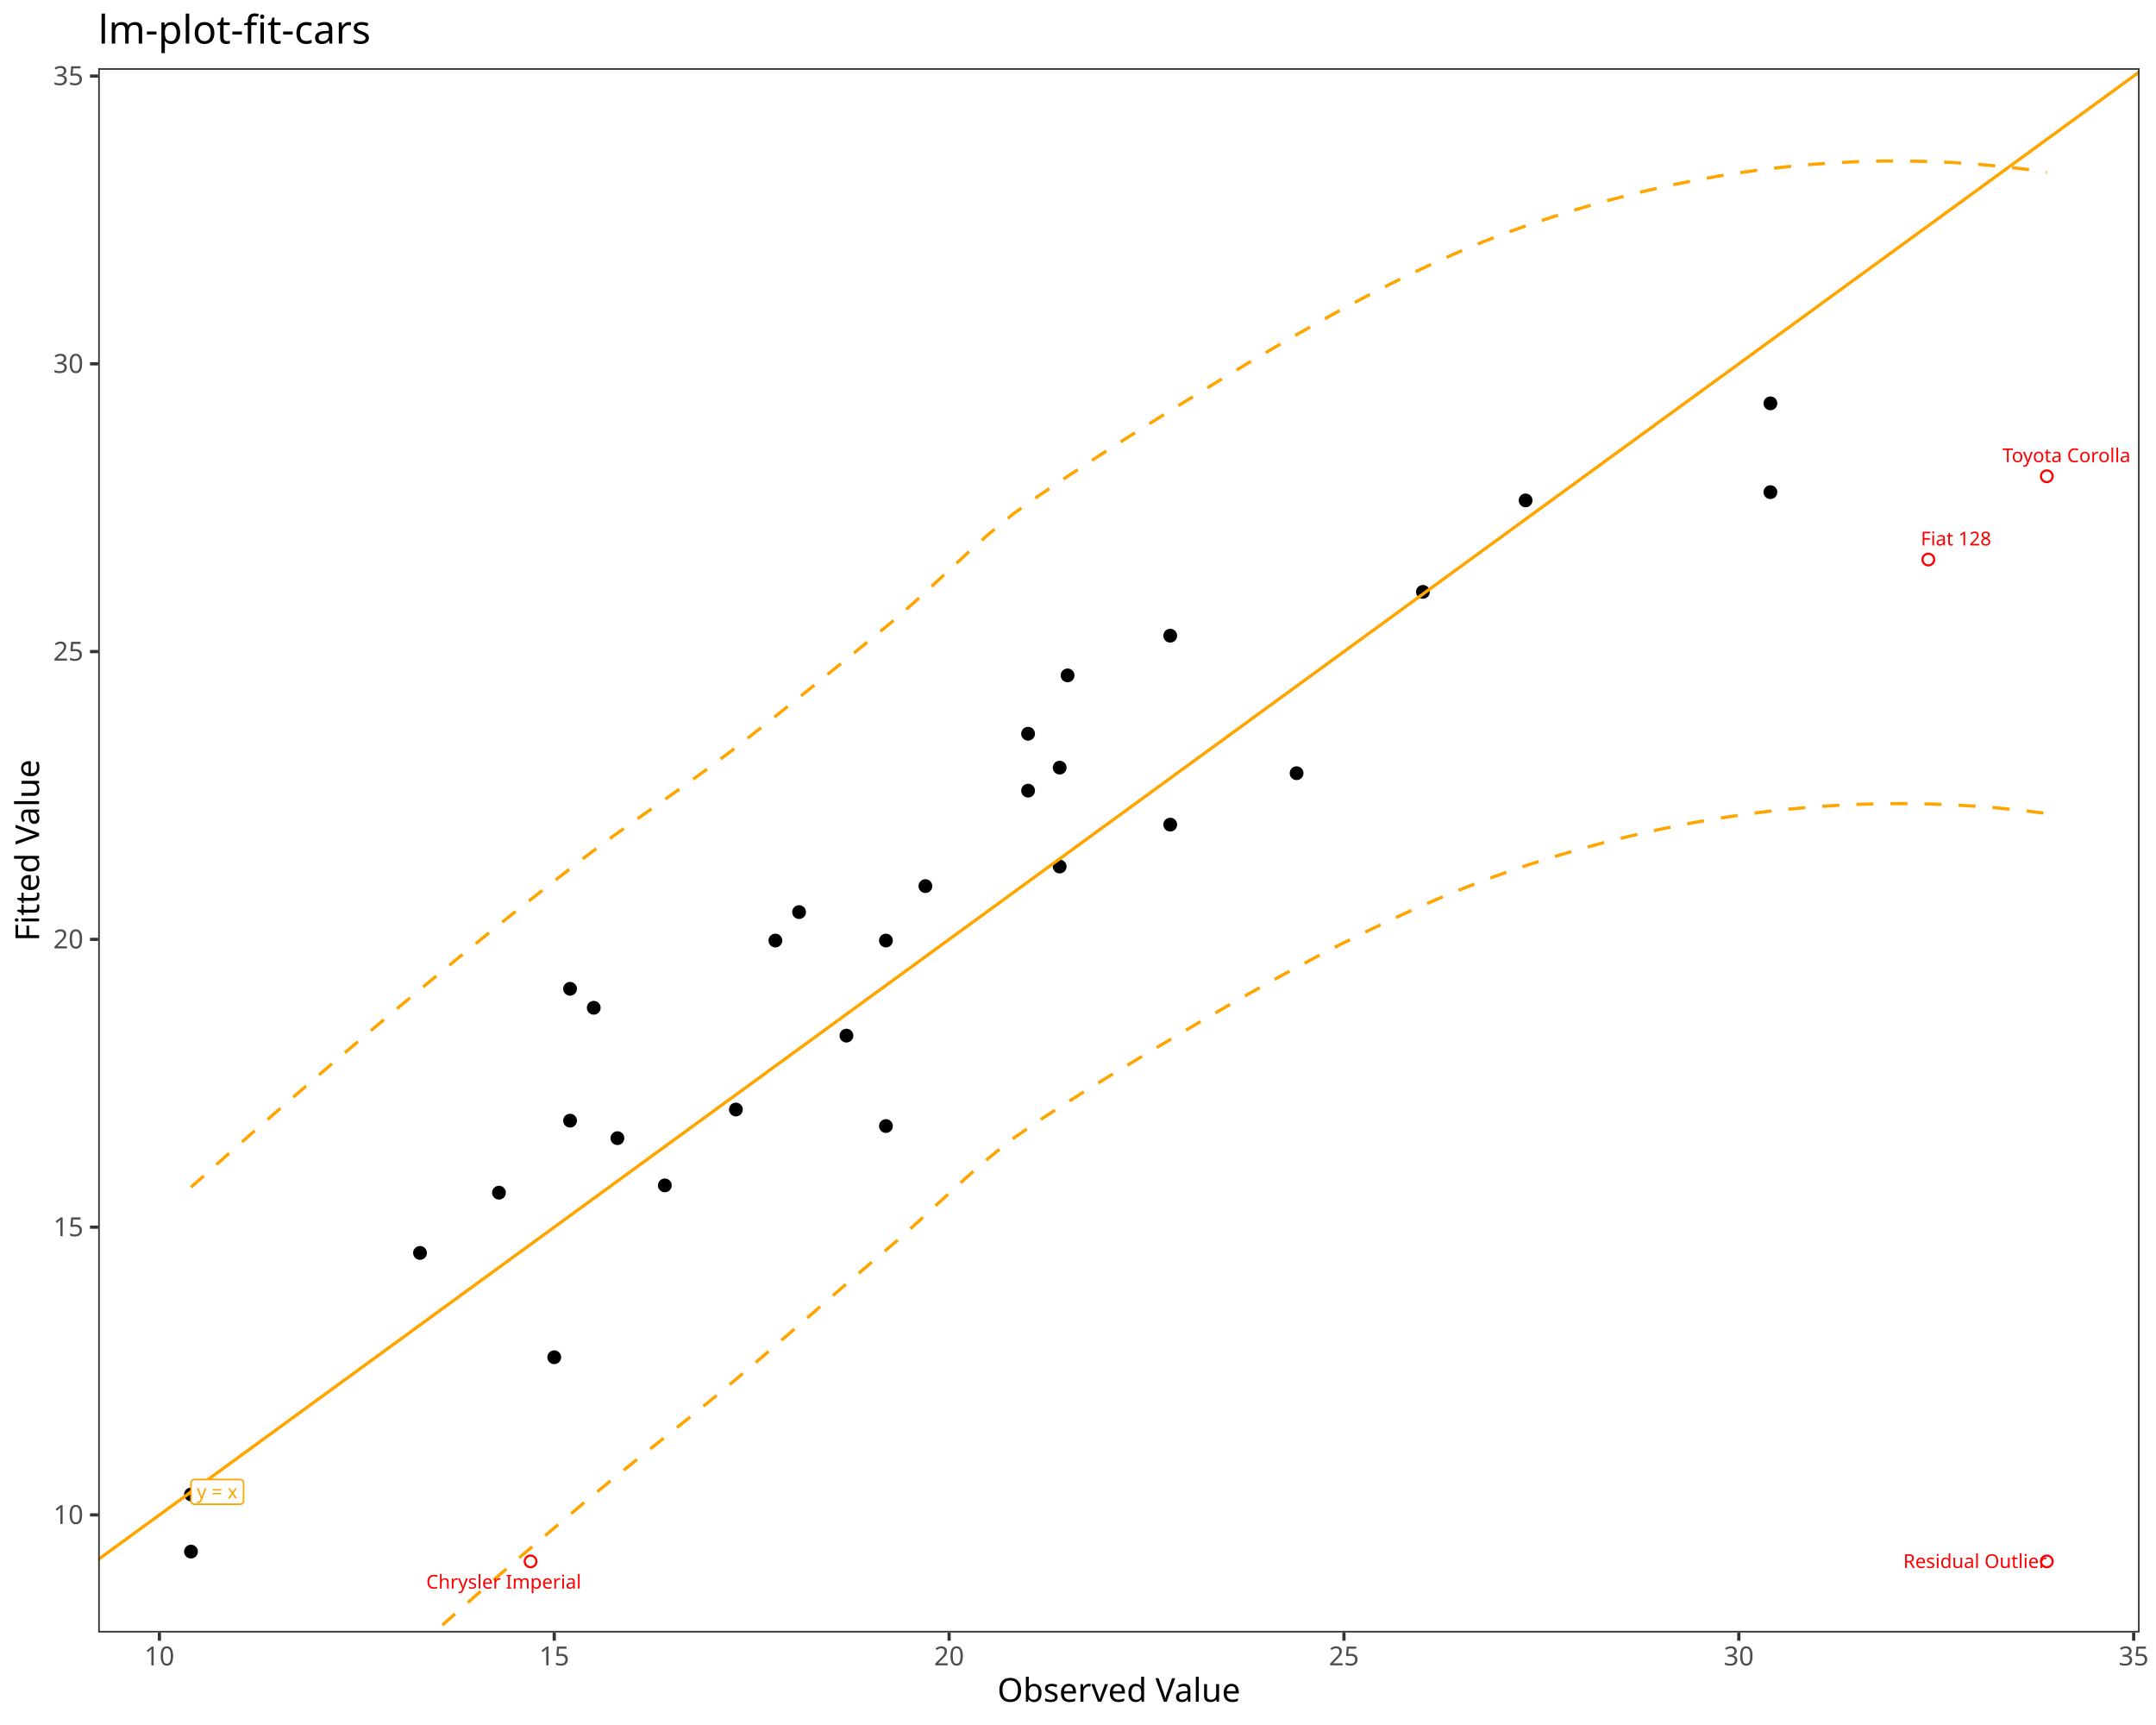
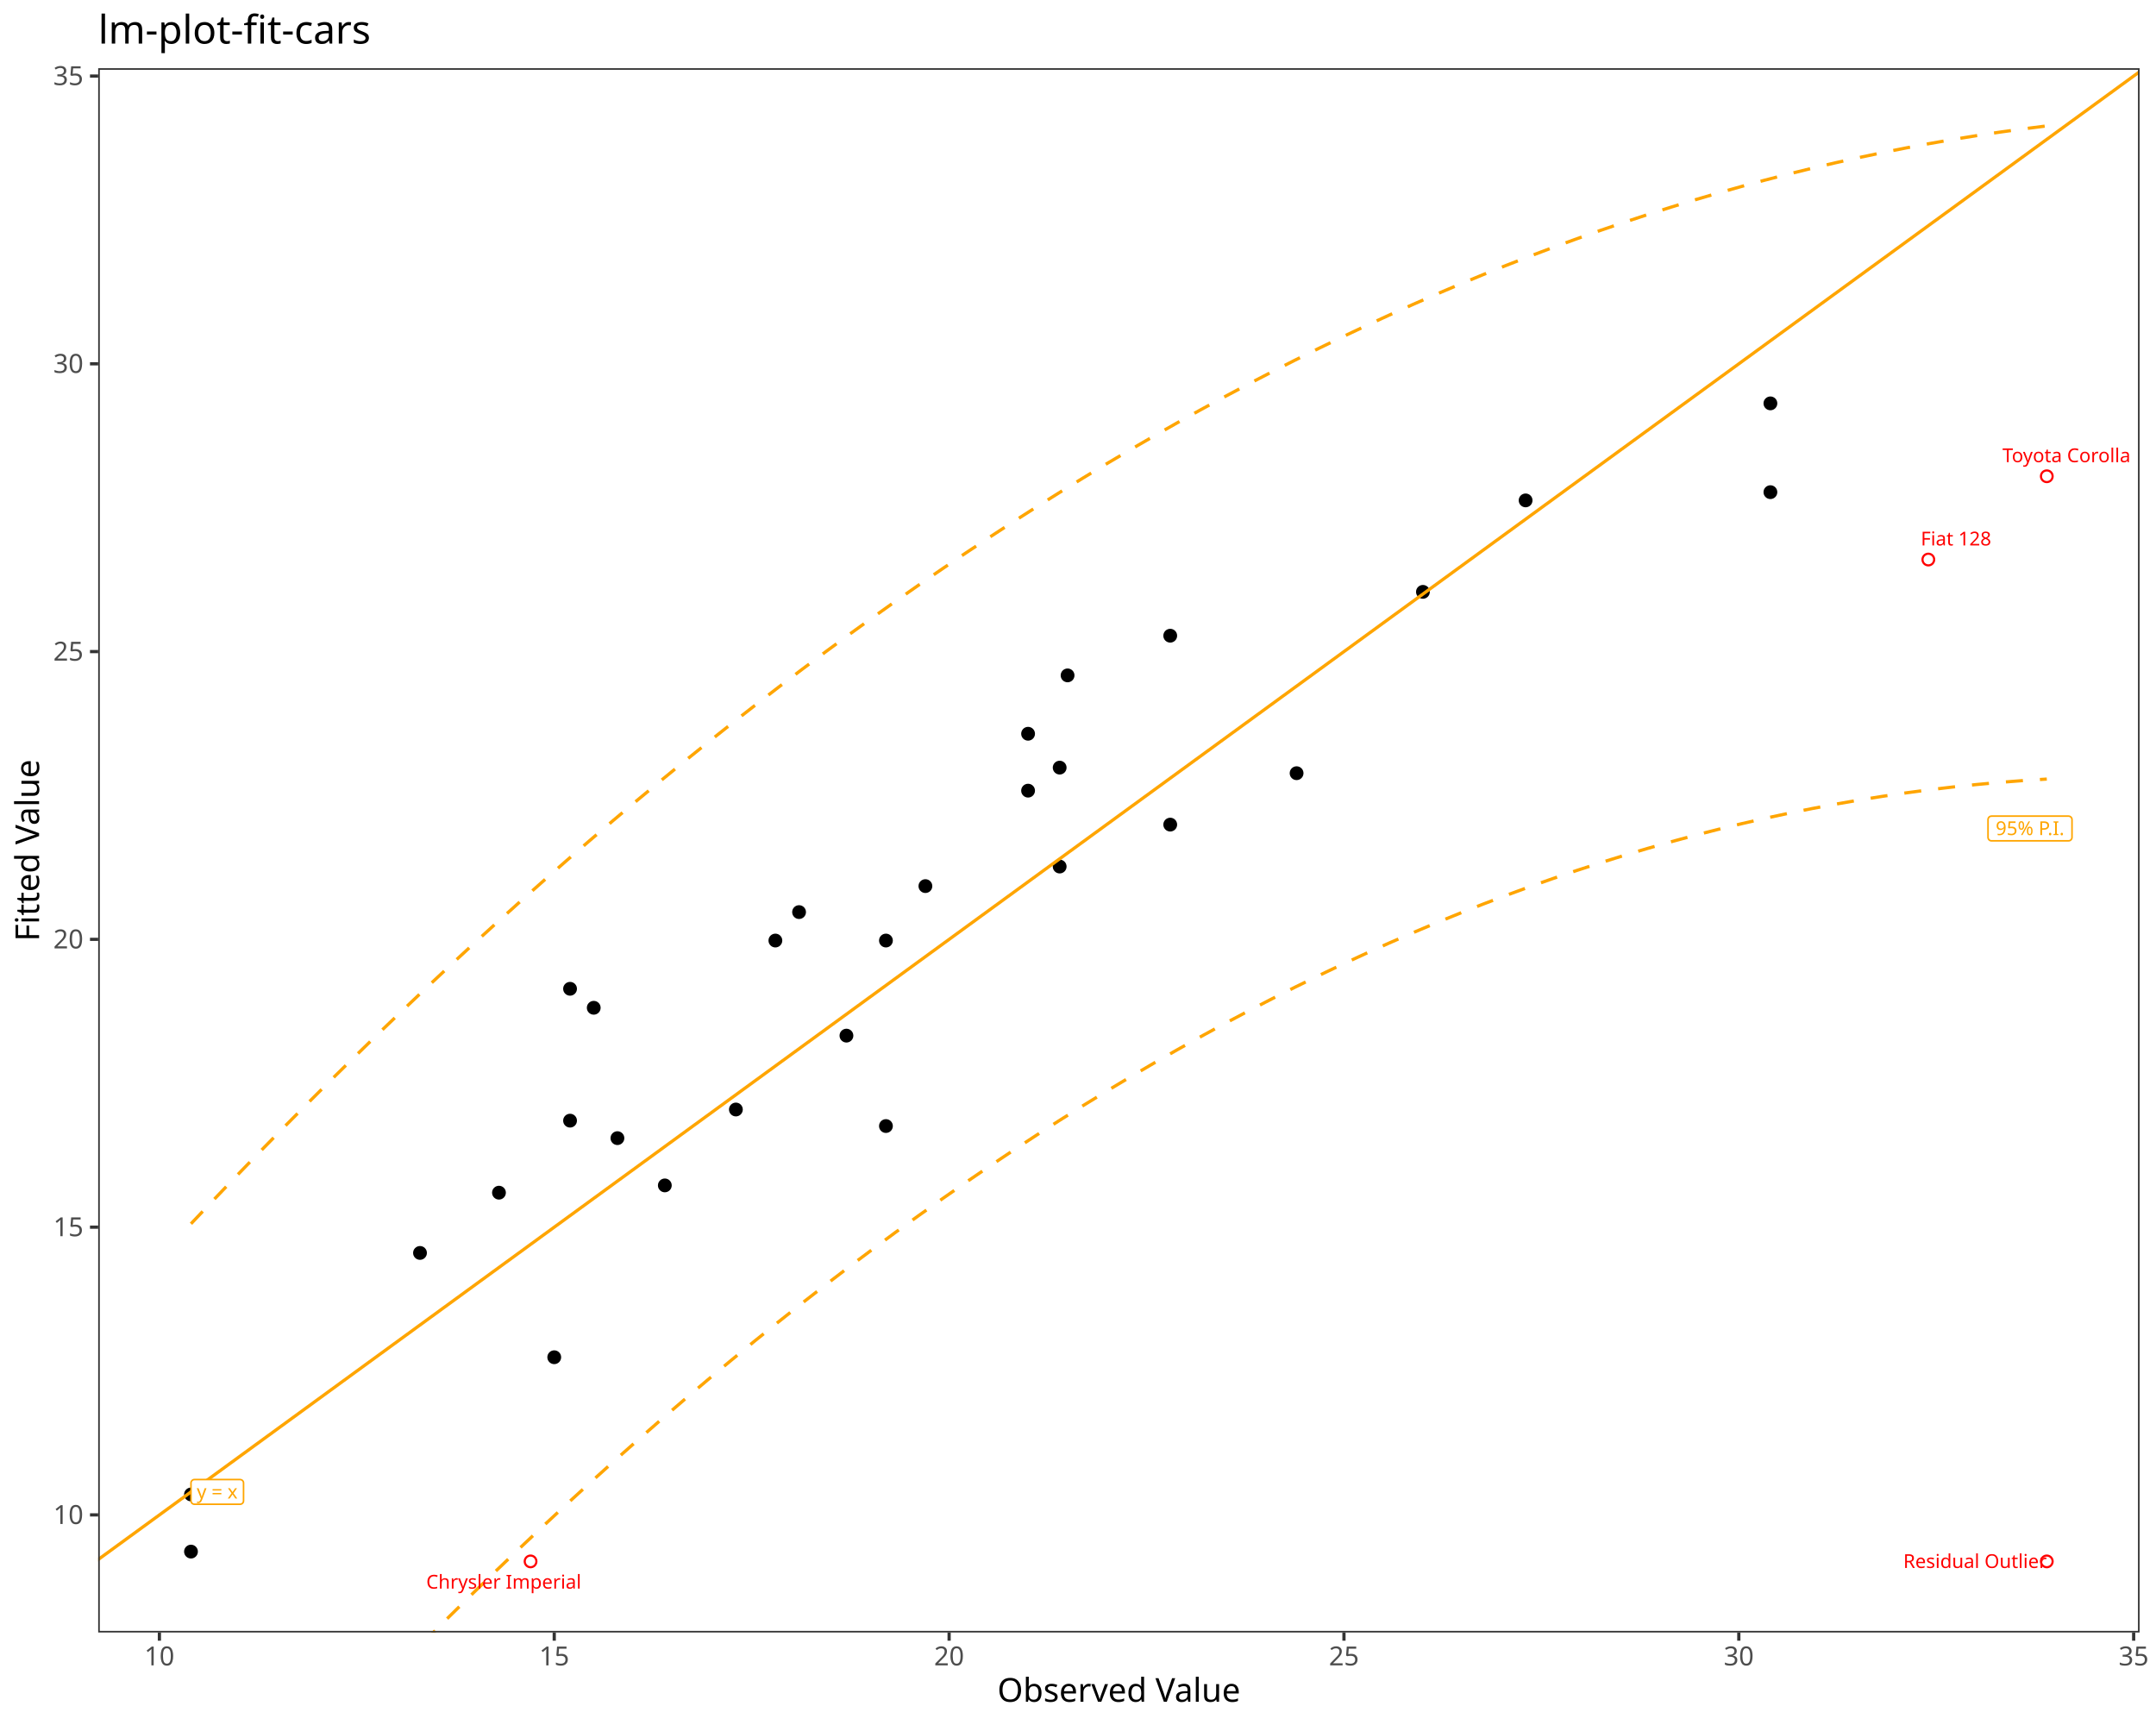
<svg xmlns="http://www.w3.org/2000/svg" class="svglite" data-engine-version="2.0" width="720.00pt" height="576.00pt" viewBox="0 0 720.00 576.00">
  <defs>
    <style type="text/css">
    .svglite line, .svglite polyline, .svglite polygon, .svglite path, .svglite rect, .svglite circle {
      fill: none;
      stroke: #000000;
      stroke-linecap: round;
      stroke-linejoin: round;
      stroke-miterlimit: 10.00;
    }
  </style>
  </defs>
  <rect width="100%" height="100%" style="stroke: none; fill: #FFFFFF;" />
  <defs>
    <clipPath id="cpMC4wMHw3MjAuMDB8MC4wMHw1NzYuMDA=">
      <rect x="0.00" y="0.00" width="720.00" height="576.00" />
    </clipPath>
  </defs>
  <g clip-path="url(#cpMC4wMHw3MjAuMDB8MC4wMHw1NzYuMDA=)">
    <rect x="0.00" y="0.00" width="720.00" height="576.00" style="stroke-width: 1.07; stroke: #FFFFFF; fill: #FFFFFF;" />
  </g>
  <defs>
    <clipPath id="cpMzIuNzl8NzE0LjUyfDIyLjc4fDU0NS4xMQ==">
      <rect x="32.79" y="22.78" width="681.73" height="522.33" />
    </clipPath>
  </defs>
  <g clip-path="url(#cpMzIuNzl8NzE0LjUyfDIyLjc4fDU0NS4xMQ==)">
    <rect x="32.79" y="22.78" width="681.73" height="522.33" style="stroke-width: 1.07; stroke: none; fill: #FFFFFF;" />
    <circle cx="343.33" cy="245.01" r="1.95" style="stroke-width: 0.71; fill: #000000;" />
    <circle cx="343.33" cy="264.01" r="1.95" style="stroke-width: 0.71; fill: #000000;" />
    <circle cx="390.80" cy="212.27" r="1.95" style="stroke-width: 0.71; fill: #000000;" />
    <circle cx="353.88" cy="289.35" r="1.95" style="stroke-width: 0.71; fill: #000000;" />
    <circle cx="282.67" cy="345.81" r="1.95" style="stroke-width: 0.71; fill: #000000;" />
    <circle cx="266.85" cy="304.56" r="1.95" style="stroke-width: 0.71; fill: #000000;" />
    <circle cx="166.63" cy="398.25" r="1.95" style="stroke-width: 0.71; fill: #000000;" />
    <circle cx="433.00" cy="258.18" r="1.95" style="stroke-width: 0.71; fill: #000000;" />
    <circle cx="390.80" cy="275.35" r="1.95" style="stroke-width: 0.71; fill: #000000;" />
    <circle cx="295.86" cy="314.06" r="1.95" style="stroke-width: 0.71; fill: #000000;" />
    <circle cx="258.94" cy="314.06" r="1.95" style="stroke-width: 0.71; fill: #000000;" />
    <circle cx="222.02" cy="395.82" r="1.95" style="stroke-width: 0.71; fill: #000000;" />
    <circle cx="245.75" cy="370.48" r="1.95" style="stroke-width: 0.71; fill: #000000;" />
    <circle cx="190.37" cy="374.20" r="1.95" style="stroke-width: 0.71; fill: #000000;" />
    <circle cx="63.78" cy="499.02" r="1.95" style="stroke-width: 0.71; fill: #000000;" />
    <circle cx="63.78" cy="518.10" r="1.95" style="stroke-width: 0.71; fill: #000000;" />
    <circle cx="177.18" cy="521.37" r="1.95" style="stroke-width: 0.71; stroke: #FF0000;" />
    <circle cx="643.97" cy="186.84" r="1.95" style="stroke-width: 0.71; stroke: #FF0000;" />
    <circle cx="591.23" cy="134.69" r="1.95" style="stroke-width: 0.71; fill: #000000;" />
    <circle cx="683.53" cy="159.03" r="1.95" style="stroke-width: 0.71; stroke: #FF0000;" />
    <circle cx="356.52" cy="225.52" r="1.95" style="stroke-width: 0.71; fill: #000000;" />
    <circle cx="198.28" cy="336.51" r="1.95" style="stroke-width: 0.71; fill: #000000;" />
    <circle cx="190.37" cy="330.17" r="1.95" style="stroke-width: 0.71; fill: #000000;" />
    <circle cx="140.26" cy="418.37" r="1.95" style="stroke-width: 0.71; fill: #000000;" />
    <circle cx="295.86" cy="376.00" r="1.95" style="stroke-width: 0.71; fill: #000000;" />
    <circle cx="509.48" cy="167.09" r="1.95" style="stroke-width: 0.71; fill: #000000;" />
    <circle cx="475.19" cy="197.63" r="1.95" style="stroke-width: 0.71; fill: #000000;" />
    <circle cx="591.23" cy="164.34" r="1.95" style="stroke-width: 0.71; fill: #000000;" />
    <circle cx="206.19" cy="380.04" r="1.95" style="stroke-width: 0.71; fill: #000000;" />
    <circle cx="309.04" cy="295.88" r="1.95" style="stroke-width: 0.71; fill: #000000;" />
    <circle cx="185.09" cy="453.20" r="1.95" style="stroke-width: 0.71; fill: #000000;" />
    <circle cx="353.88" cy="256.32" r="1.95" style="stroke-width: 0.71; fill: #000000;" />
    <line x1="-648.93" y1="1017.55" x2="1396.25" y2="-472.86" style="stroke-width: 1.07; stroke: #FFA500; stroke-linecap: butt;" />
    <polygon points="64.93,502.29 80.18,502.29 80.13,502.29 80.31,502.28 80.50,502.24 80.67,502.18 80.83,502.08 80.97,501.97 81.10,501.83 81.20,501.67 81.27,501.50 81.31,501.32 81.33,501.13 81.33,501.13 81.33,495.19 81.33,495.19 81.31,495.01 81.27,494.83 81.20,494.66 81.10,494.50 80.97,494.36 80.83,494.24 80.67,494.15 80.50,494.09 80.31,494.05 80.18,494.04 64.93,494.04 65.07,494.05 64.89,494.04 64.70,494.06 64.52,494.11 64.36,494.19 64.20,494.30 64.07,494.43 63.96,494.58 63.87,494.74 63.81,494.92 63.78,495.10 63.78,495.19 63.78,501.13 63.78,501.04 63.78,501.23 63.81,501.41 63.87,501.59 63.96,501.75 64.07,501.90 64.20,502.03 64.36,502.13 64.52,502.21 64.70,502.26 64.89,502.29 " style="stroke-width: 0.53; stroke: #FFA500; fill: #FFFFFF;" />
    <text x="65.70" y="500.37" style="font-size: 6.40px; fill: #FFA500; font-family: sans;" textLength="13.71px" lengthAdjust="spacingAndGlyphs">y = x</text>
    <circle cx="683.53" cy="521.37" r="1.95" style="stroke-width: 0.71; stroke: #FF0000;" />
    <text x="683.53" y="523.57" text-anchor="end" style="font-size: 6.40px; fill: #FF0000; font-family: sans;" textLength="50.88px" lengthAdjust="spacingAndGlyphs">Residual Outlier   </text>
-     <polyline points="63.78,396.44 71.63,389.44 79.47,382.49 87.32,375.59 95.16,368.75 103.01,361.96 110.85,355.21 118.70,348.53 126.54,341.89 134.39,335.30 142.23,328.77 150.08,322.29 157.92,315.86 165.77,309.48 173.61,303.21 181.46,297.05 189.30,290.90 197.15,284.84 204.99,279.05 212.84,273.43 220.68,267.89 228.53,262.33 236.37,256.65 244.22,250.75 252.06,244.63 259.91,238.42 267.75,232.15 275.60,225.83 283.44,219.46 291.29,213.07 299.13,206.61 306.97,199.65 314.82,192.37 322.66,185.07 330.51,178.05 338.35,171.62 346.20,166.01 354.04,160.71 361.89,155.52 369.73,150.43 377.58,145.43 385.42,140.49 393.27,135.62 401.11,130.78 408.96,125.99 416.80,121.26 424.65,116.61 432.49,112.05 440.34,107.60 448.18,103.27 456.03,99.09 463.87,95.05 471.72,91.19 479.56,87.51 487.41,84.03 495.25,80.76 503.10,77.73 510.94,74.93 518.79,72.34 526.63,69.90 534.48,67.64 542.32,65.54 550.17,63.61 558.01,61.84 565.86,60.25 573.70,58.83 581.55,57.59 589.39,56.51 597.24,55.61 605.08,54.89 612.93,54.34 620.77,53.97 628.62,53.77 636.46,53.76 644.31,53.93 652.15,54.27 660.00,54.80 667.84,55.51 675.69,56.41 683.53,57.49 " style="stroke-width: 1.07; stroke: #FFA500; stroke-dasharray: 5.69,5.69; stroke-linecap: butt;" />
-     <polyline points="63.78,619.48 71.63,612.10 79.47,604.76 87.32,597.46 95.16,590.20 103.01,582.98 110.85,575.80 118.70,568.66 126.54,561.56 134.39,554.51 142.23,547.51 150.08,540.55 157.92,533.63 165.77,526.76 173.61,519.98 181.46,513.29 189.30,506.62 197.15,500.00 204.99,493.57 212.84,487.25 220.68,480.99 228.53,474.72 236.37,468.37 244.22,461.88 252.06,455.22 259.91,448.46 267.75,441.64 275.60,434.82 283.44,428.02 291.29,421.31 299.13,414.65 306.97,407.65 314.82,400.42 322.66,393.25 330.51,386.40 338.35,380.14 346.20,374.69 354.04,369.58 361.89,364.62 369.73,359.78 377.58,355.02 385.42,350.32 393.27,345.64 401.11,341.01 408.96,336.45 416.80,331.97 424.65,327.58 432.49,323.30 440.34,319.13 448.18,315.09 456.03,311.19 463.87,307.43 471.72,303.83 479.56,300.40 487.41,297.15 495.25,294.09 503.10,291.23 510.94,288.59 518.79,286.12 526.63,283.81 534.48,281.65 542.32,279.66 550.17,277.82 558.01,276.15 565.86,274.63 573.70,273.28 581.55,272.09 589.39,271.06 597.24,270.19 605.08,269.49 612.93,268.95 620.77,268.58 628.62,268.37 636.46,268.33 644.31,268.46 652.15,268.76 660.00,269.22 667.84,269.85 675.69,270.65 683.53,271.63 " style="stroke-width: 1.07; stroke: #FFA500; stroke-dasharray: 5.69,5.69; stroke-linecap: butt;" />
+     <polyline points="63.78,408.63 71.63,400.35 79.47,392.15 87.32,384.05 95.16,376.05 103.01,368.14 110.85,360.32 118.70,352.60 126.54,344.96 134.39,337.43 142.23,329.98 150.08,322.63 157.92,315.37 165.77,308.21 173.61,301.14 181.46,294.16 189.30,287.28 197.15,280.49 204.99,273.79 212.84,267.19 220.68,260.68 228.53,254.26 236.37,247.94 244.22,241.71 252.06,235.58 259.91,229.53 267.75,223.58 275.60,217.73 283.44,211.97 291.29,206.30 299.13,200.72 306.97,195.24 314.82,189.85 322.66,184.56 330.51,179.36 338.35,174.25 346.20,169.24 354.04,164.32 361.89,159.49 369.73,154.75 377.58,150.11 385.42,145.57 393.27,141.11 401.11,136.75 408.96,132.49 416.80,128.31 424.65,124.23 432.49,120.25 440.34,116.36 448.18,112.56 456.03,108.85 463.87,105.24 471.72,101.72 479.56,98.29 487.41,94.96 495.25,91.72 503.10,88.58 510.94,85.53 518.79,82.57 526.63,79.71 534.48,76.93 542.32,74.26 550.17,71.67 558.01,69.18 565.86,66.78 573.70,64.48 581.55,62.27 589.39,60.15 597.24,58.13 605.08,56.20 612.93,54.36 620.77,52.62 628.62,50.97 636.46,49.41 644.31,47.95 652.15,46.58 660.00,45.31 667.84,44.12 675.69,43.04 683.53,42.04 " style="stroke-width: 1.07; stroke: #FFA500; stroke-dasharray: 5.69,5.69; stroke-linecap: butt;" />
+     <polyline points="63.78,631.83 71.63,622.92 79.47,614.12 87.32,605.42 95.16,596.84 103.01,588.36 110.85,579.99 118.70,571.73 126.54,563.57 134.39,555.52 142.23,547.59 150.08,539.75 157.92,532.03 165.77,524.41 173.61,516.91 181.46,509.51 189.30,502.21 197.15,495.03 204.99,487.95 212.84,480.99 220.68,474.12 228.53,467.37 236.37,460.73 244.22,454.19 252.06,447.76 259.91,441.44 267.75,435.22 275.60,429.12 283.44,423.12 291.29,417.23 299.13,411.44 306.97,405.77 314.82,400.20 322.66,394.74 330.51,389.39 338.35,384.15 346.20,379.01 354.04,373.98 361.89,369.06 369.73,364.25 377.58,359.54 385.42,354.95 393.27,350.46 401.11,346.08 408.96,341.80 416.80,337.64 424.65,333.58 432.49,329.63 440.34,325.79 448.18,322.05 456.03,318.43 463.87,314.91 471.72,311.50 479.56,308.19 487.41,305.00 495.25,301.91 503.10,298.93 510.94,296.06 518.79,293.29 526.63,290.64 534.48,288.09 542.32,285.65 550.17,283.31 558.01,281.09 565.86,278.97 573.70,276.96 581.55,275.06 589.39,273.26 597.24,271.58 605.08,270.00 612.93,268.53 620.77,267.17 628.62,265.91 636.46,264.76 644.31,263.72 652.15,262.79 660.00,261.97 667.84,261.25 675.69,260.64 683.53,260.14 " style="stroke-width: 1.07; stroke: #FFA500; stroke-dasharray: 5.69,5.69; stroke-linecap: butt;" />
+     <polygon points="665.06,280.76 690.79,280.76 690.75,280.76 690.93,280.75 691.11,280.72 691.29,280.65 691.45,280.56 691.59,280.44 691.71,280.30 691.81,280.14 691.89,279.97 691.93,279.79 691.95,279.61 691.95,279.61 691.95,273.67 691.95,273.67 691.93,273.48 691.89,273.30 691.81,273.13 691.71,272.97 691.59,272.84 691.45,272.72 691.29,272.63 691.11,272.56 690.93,272.52 690.79,272.51 665.06,272.51 665.20,272.52 665.01,272.52 664.83,272.54 664.65,272.59 664.48,272.67 664.33,272.77 664.19,272.90 664.08,273.05 664.00,273.22 663.94,273.39 663.91,273.57 663.90,273.67 663.90,279.61 663.91,279.52 663.91,279.70 663.94,279.88 664.00,280.06 664.08,280.22 664.19,280.37 664.33,280.50 664.48,280.61 664.65,280.69 664.83,280.74 665.01,280.76 " style="stroke-width: 0.53; stroke: #FFA500; fill: #FFFFFF;" />
+     <text x="677.92" y="278.84" text-anchor="middle" style="font-size: 6.40px; fill: #FFA500; font-family: sans;" textLength="24.20px" lengthAdjust="spacingAndGlyphs">95% P.I.</text>
    <text x="168.23" y="530.46" text-anchor="middle" style="font-size: 6.40px; fill: #FF0000; font-family: sans;" textLength="48.39px" lengthAdjust="spacingAndGlyphs">Chrysler Imperial</text>
    <text x="653.21" y="182.13" text-anchor="middle" style="font-size: 6.40px; fill: #FF0000; font-family: sans;" textLength="23.13px" lengthAdjust="spacingAndGlyphs">Fiat 128</text>
    <text x="690.10" y="154.33" text-anchor="middle" style="font-size: 6.40px; fill: #FF0000; font-family: sans;" textLength="41.63px" lengthAdjust="spacingAndGlyphs">Toyota Corolla</text>
    <rect x="32.79" y="22.78" width="681.73" height="522.33" style="stroke-width: 1.07; stroke: #333333;" />
  </g>
  <g clip-path="url(#cpMC4wMHw3MjAuMDB8MC4wMHw1NzYuMDA=)">
    <text x="27.86" y="508.88" text-anchor="end" style="font-size: 8.80px; fill: #4D4D4D; font-family: sans;" textLength="9.79px" lengthAdjust="spacingAndGlyphs">10</text>
    <text x="27.86" y="412.79" text-anchor="end" style="font-size: 8.80px; fill: #4D4D4D; font-family: sans;" textLength="9.79px" lengthAdjust="spacingAndGlyphs">15</text>
    <text x="27.86" y="316.69" text-anchor="end" style="font-size: 8.80px; fill: #4D4D4D; font-family: sans;" textLength="9.79px" lengthAdjust="spacingAndGlyphs">20</text>
    <text x="27.86" y="220.60" text-anchor="end" style="font-size: 8.80px; fill: #4D4D4D; font-family: sans;" textLength="9.79px" lengthAdjust="spacingAndGlyphs">25</text>
    <text x="27.86" y="124.51" text-anchor="end" style="font-size: 8.80px; fill: #4D4D4D; font-family: sans;" textLength="9.79px" lengthAdjust="spacingAndGlyphs">30</text>
    <text x="27.86" y="28.41" text-anchor="end" style="font-size: 8.80px; fill: #4D4D4D; font-family: sans;" textLength="9.79px" lengthAdjust="spacingAndGlyphs">35</text>
    <polyline points="30.05,505.85 32.79,505.85 " style="stroke-width: 1.07; stroke: #333333; stroke-linecap: butt;" />
    <polyline points="30.05,409.76 32.79,409.76 " style="stroke-width: 1.07; stroke: #333333; stroke-linecap: butt;" />
    <polyline points="30.05,313.66 32.79,313.66 " style="stroke-width: 1.07; stroke: #333333; stroke-linecap: butt;" />
    <polyline points="30.05,217.57 32.79,217.57 " style="stroke-width: 1.07; stroke: #333333; stroke-linecap: butt;" />
    <polyline points="30.05,121.48 32.79,121.48 " style="stroke-width: 1.07; stroke: #333333; stroke-linecap: butt;" />
    <polyline points="30.05,25.39 32.79,25.39 " style="stroke-width: 1.07; stroke: #333333; stroke-linecap: butt;" />
    <polyline points="53.23,547.85 53.23,545.11 " style="stroke-width: 1.07; stroke: #333333; stroke-linecap: butt;" />
    <polyline points="185.09,547.85 185.09,545.11 " style="stroke-width: 1.07; stroke: #333333; stroke-linecap: butt;" />
    <polyline points="316.96,547.85 316.96,545.11 " style="stroke-width: 1.07; stroke: #333333; stroke-linecap: butt;" />
    <polyline points="448.82,547.85 448.82,545.11 " style="stroke-width: 1.07; stroke: #333333; stroke-linecap: butt;" />
    <polyline points="580.68,547.85 580.68,545.11 " style="stroke-width: 1.07; stroke: #333333; stroke-linecap: butt;" />
    <polyline points="712.54,547.85 712.54,545.11 " style="stroke-width: 1.07; stroke: #333333; stroke-linecap: butt;" />
    <text x="53.23" y="556.10" text-anchor="middle" style="font-size: 8.80px; fill: #4D4D4D; font-family: sans;" textLength="9.79px" lengthAdjust="spacingAndGlyphs">10</text>
    <text x="185.09" y="556.10" text-anchor="middle" style="font-size: 8.80px; fill: #4D4D4D; font-family: sans;" textLength="9.79px" lengthAdjust="spacingAndGlyphs">15</text>
    <text x="316.96" y="556.10" text-anchor="middle" style="font-size: 8.80px; fill: #4D4D4D; font-family: sans;" textLength="9.79px" lengthAdjust="spacingAndGlyphs">20</text>
    <text x="448.82" y="556.10" text-anchor="middle" style="font-size: 8.80px; fill: #4D4D4D; font-family: sans;" textLength="9.79px" lengthAdjust="spacingAndGlyphs">25</text>
    <text x="580.68" y="556.10" text-anchor="middle" style="font-size: 8.80px; fill: #4D4D4D; font-family: sans;" textLength="9.79px" lengthAdjust="spacingAndGlyphs">30</text>
    <text x="712.54" y="556.10" text-anchor="middle" style="font-size: 8.80px; fill: #4D4D4D; font-family: sans;" textLength="9.79px" lengthAdjust="spacingAndGlyphs">35</text>
    <text x="373.66" y="568.24" text-anchor="middle" style="font-size: 11.00px; font-family: sans;" textLength="78.90px" lengthAdjust="spacingAndGlyphs">Observed Value</text>
    <text transform="translate(13.05,283.95) rotate(-90)" text-anchor="middle" style="font-size: 11.00px; font-family: sans;" textLength="58.70px" lengthAdjust="spacingAndGlyphs">Fitted Value</text>
    <text x="32.79" y="14.56" style="font-size: 13.20px; font-family: sans;" textLength="83.61px" lengthAdjust="spacingAndGlyphs">lm-plot-fit-cars</text>
  </g>
</svg>
